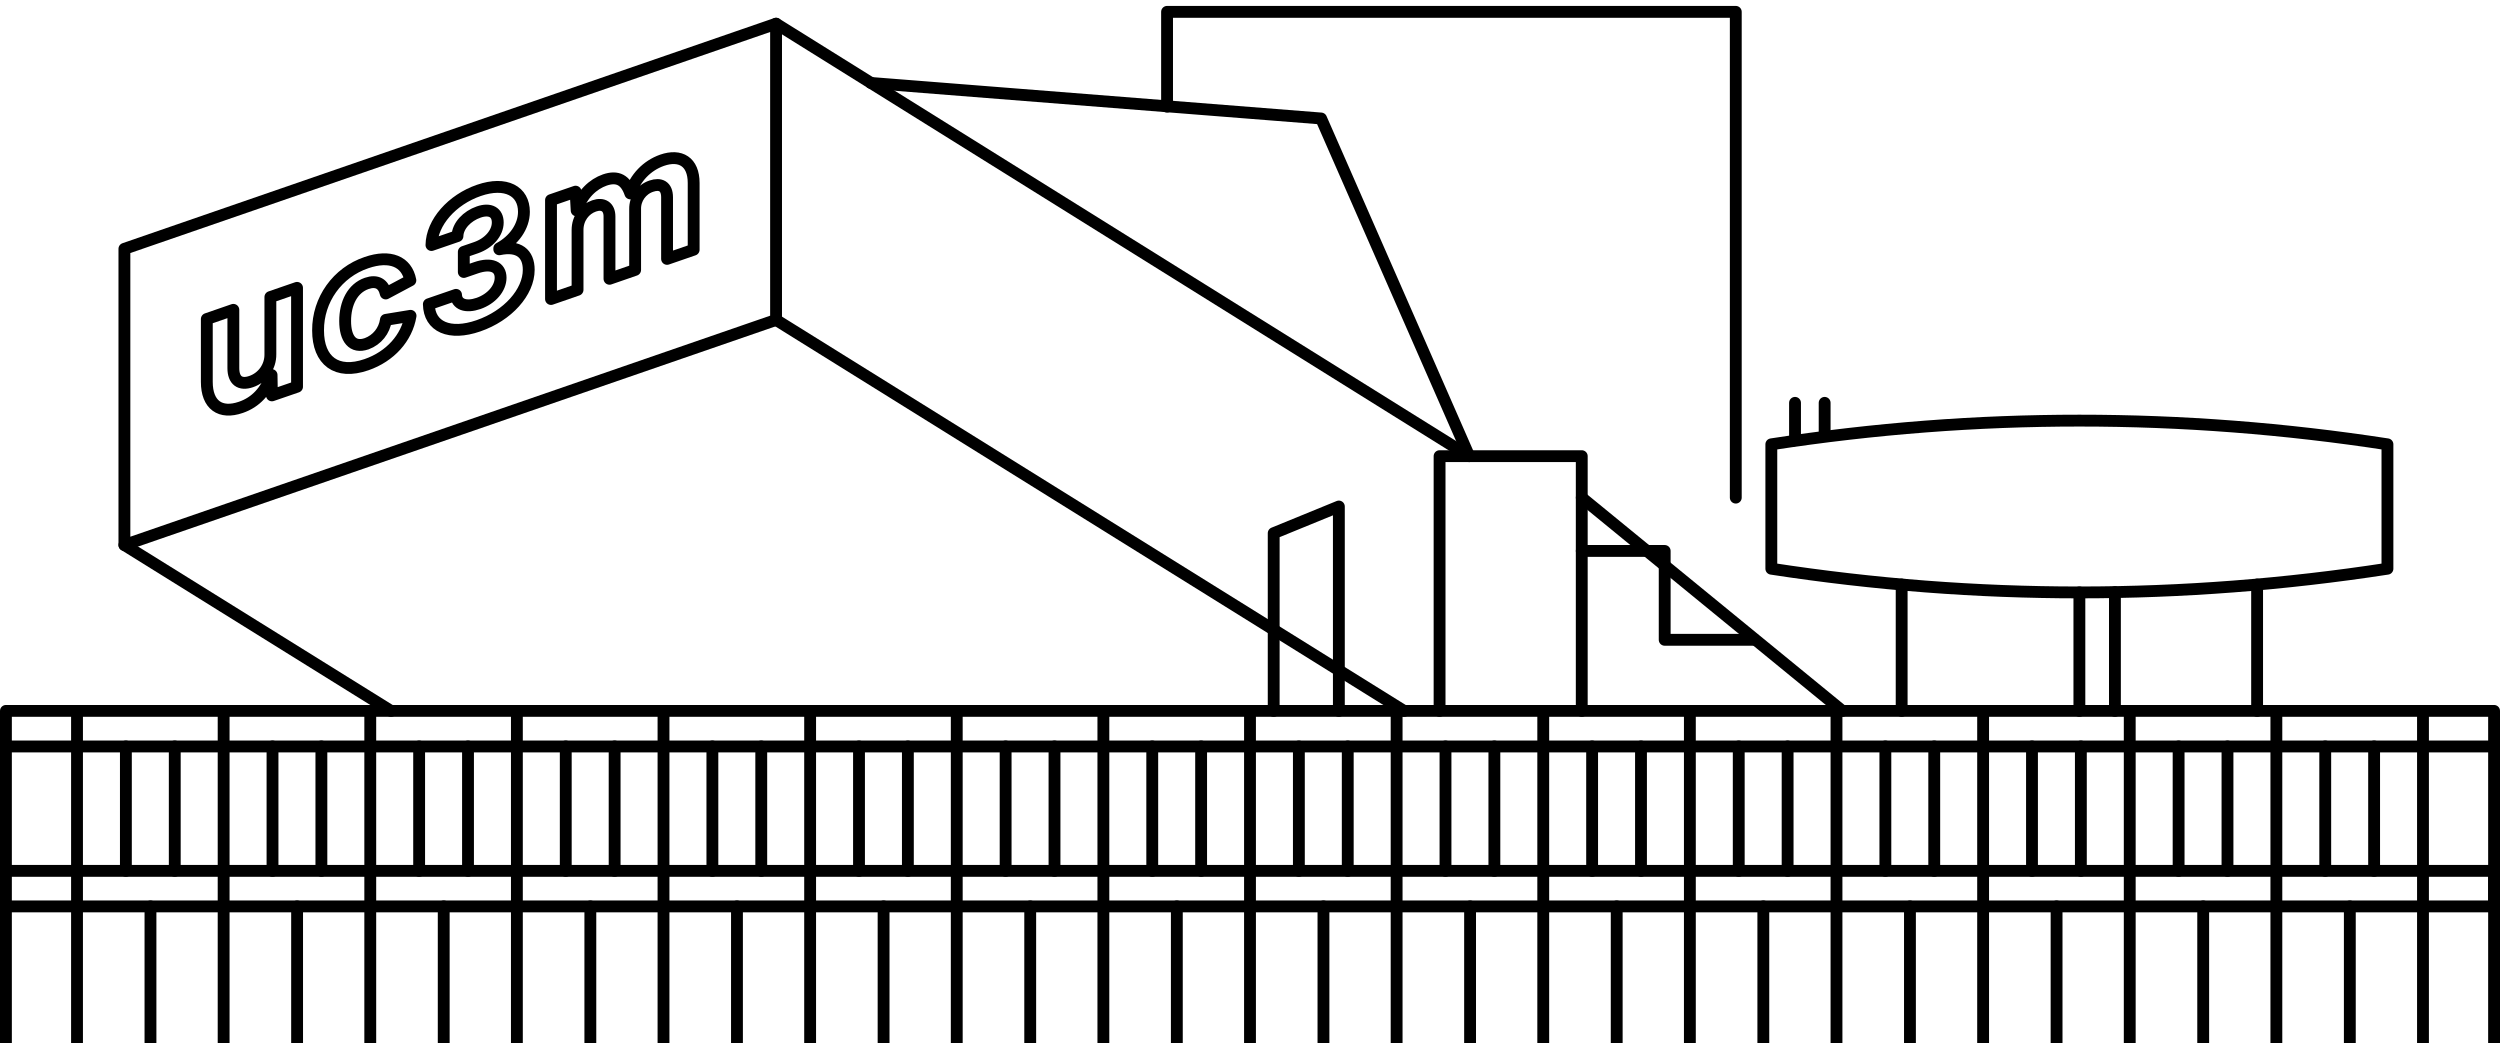
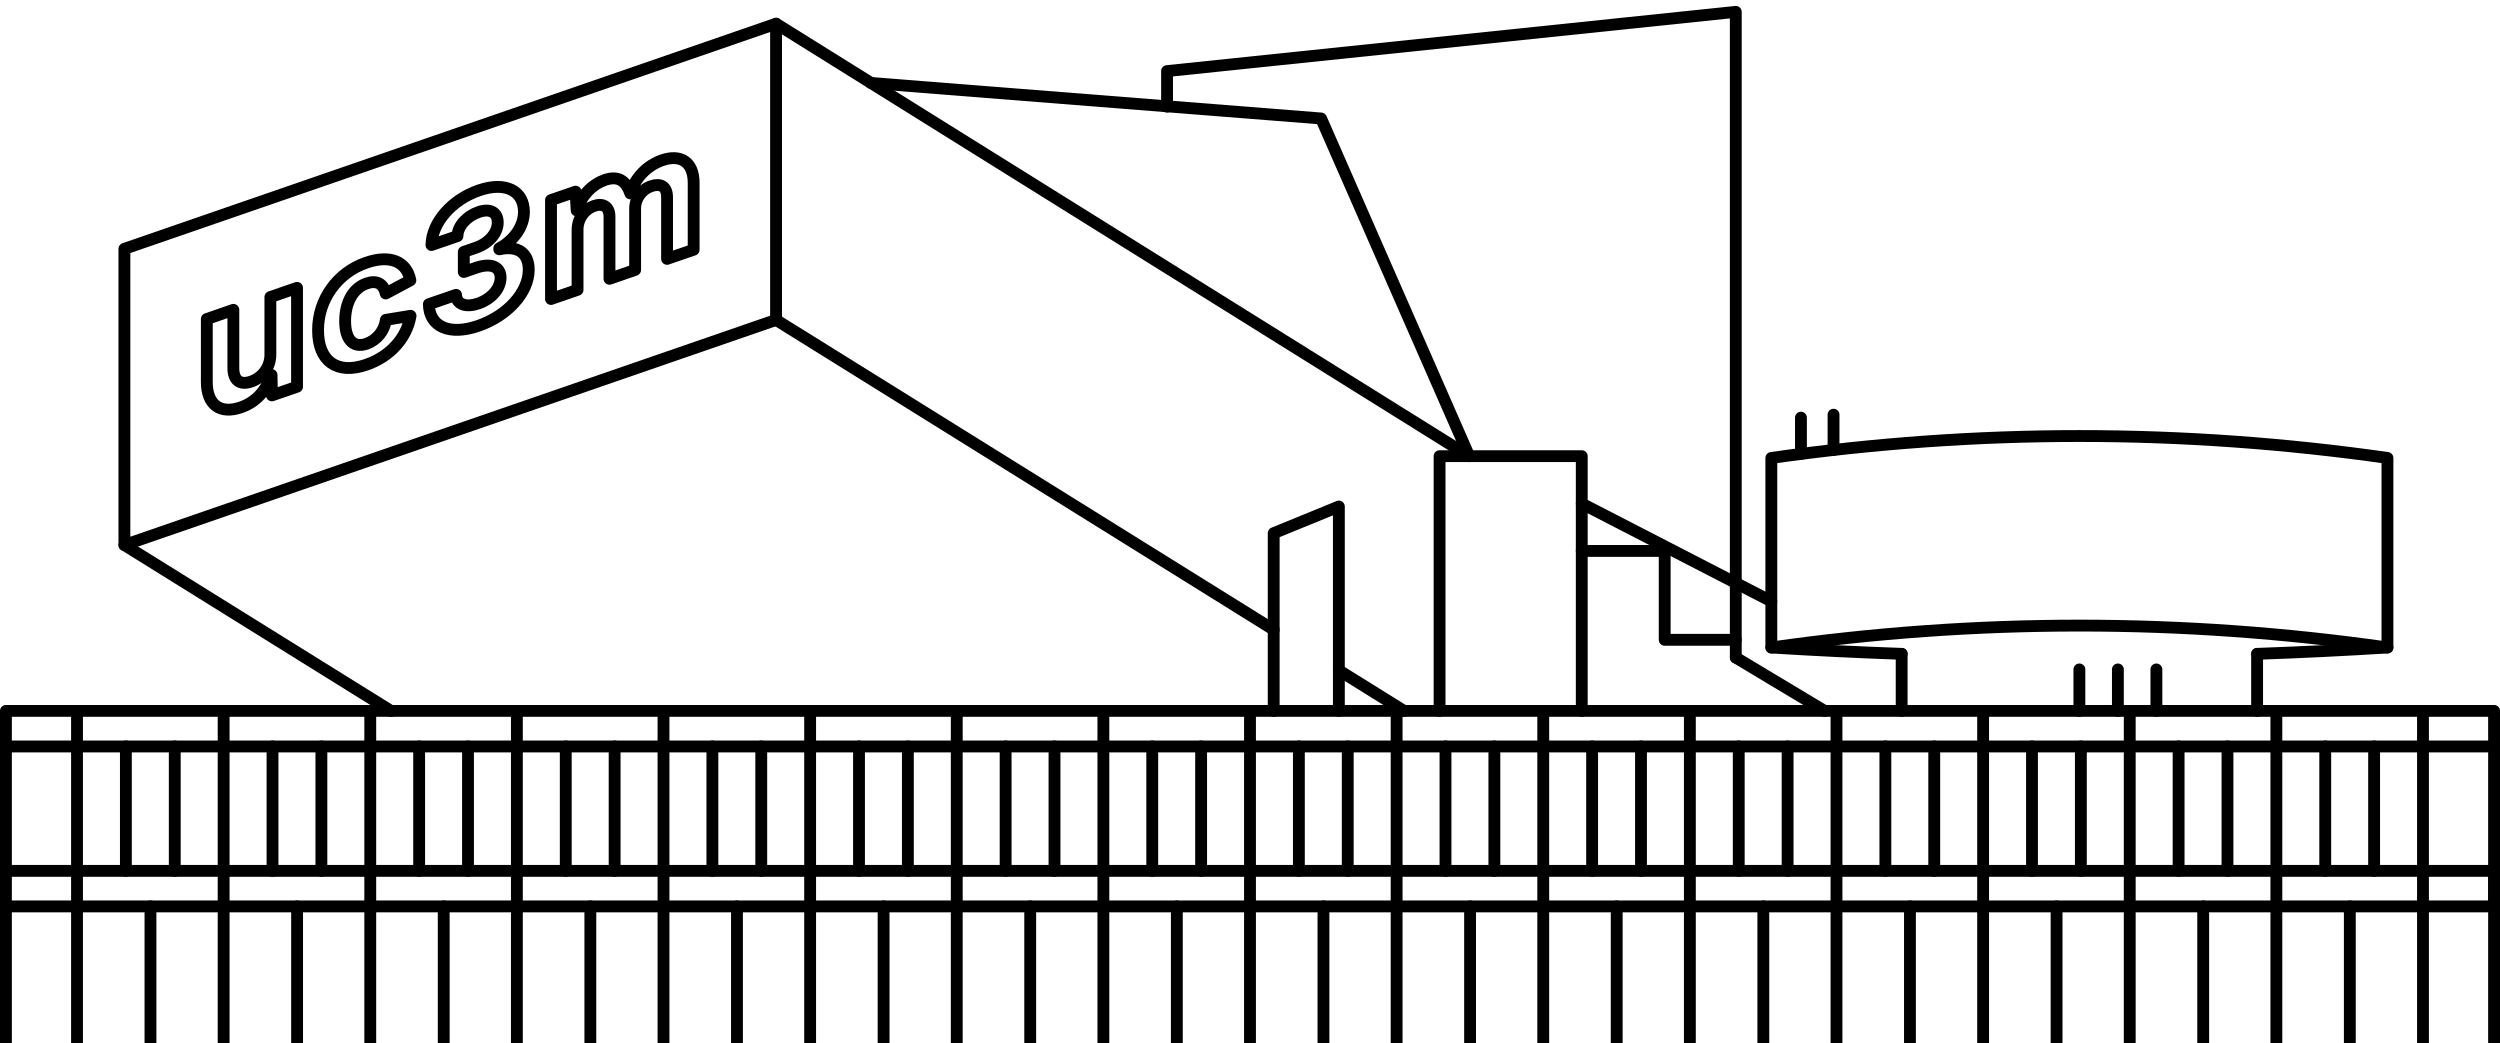
<svg xmlns="http://www.w3.org/2000/svg" fill="none" stroke="currentColor" stroke-linecap="round" stroke-linejoin="round" stroke-width="2" viewBox="-1 -1 422 176">
  <path d="M0 175v-56h420v56" />
  <path d="M0 125h420" />
  <path d="M0 146h420v6H0" />
  <path d="M12 175v-56m24.75 56v-56m24.75 56v-56m24.75 56v-56M111 175v-56m24.75 56v-56m24.75 56v-56m24.75 56v-56M210 175v-56m24.75 56v-56m24.75 56v-56m24.75 56v-56M309 175v-56m24.75 56v-56m24.75 56v-56m24.75 56v-56M408 175v-56" />
  <path d="M20.25 146v-21m8.25 21v-21M45 146v-21m8.25 21v-21m16.5 21v-21M78 146v-21m16.5 21v-21m8.25 21v-21m16.5 21v-21m8.25 21v-21m16.5 21v-21m8.25 21v-21m16.5 21v-21m8.25 21v-21m16.5 21v-21m8.25 21v-21m16.5 21v-21m8.25 21v-21m16.5 21v-21m8.25 21v-21m16.5 21v-21m8.25 21v-21m16.5 21v-21m8.25 21v-21m16.5 21v-21m8.25 21v-21m16.5 21v-21m8.25 21v-21m16.5 21v-21m8.25 21v-21m16.5 21v-21m8.25 21v-21" />
  <path d="M24.4 175v-23m24.75 23v-23m24.75 23v-23m24.75 23v-23m24.75 23v-23m24.75 23v-23m24.75 23v-23m24.75 23v-23m24.75 23v-23m24.75 23v-23m24.75 23v-23m24.75 23v-23m24.75 23v-23m24.75 23v-23m24.75 23v-23m24.75 23v-23" />
  <path d="M20 91V41L130 3v50Z" />
  <path d="m130 3 117 73" />
-   <path d="m130 53 106 66" />
+   <path d="m130 53 84 52.3" />
+   <path d="m225 112.15 11 6.85" />
  <path d="m146 13 76 6 25 57" />
  <path d="m20 91 45 28" />
-   <path d="M196 17V1h96v82" />
+   <path d="M196 17v-6l96-10v109" />
  <path d="M214 119V89l11-4.5V119" />
  <path d="M242 119V76h24v43" />
-   <path d="M266 92h14v15h15" />
-   <path d="m266 83 44 36" />
-   <path d="M298 95V74q52-8 104 0v21q-52 8-104 0" />
-   <path d="M320 119V97.67M380 119V97.67" />
-   <path d="M350 119V99m6 20V98.95" />
-   <path d="M302 73v-6m5 5.5V67" />
+   <path d="M266 92h14v15h12" />
+   <path d="m266 84 32 16.5" />
+   <path d="m292 110 15 9" />
+   <path d="M298 108.3v-32q52-7.4 104 0v32q-52-7.4-104 0" />
+   <path d="M298 108.3q11 .68 22 1.07m60 0q11-.39 22-1.07" />
+   <path d="M320 119v-9.63m60 9.63v-9.63" />
+   <path d="M350 119v-7m6.5 7v-7m6.5 7v-7" />
+   <path d="M303 75.62V69.5m5.5 5.46V69" />
  <path d="M39.66 67.76c2.54-.87 4.24-2.78 5.18-5.46l.06 3.44 4.24-1.46V47.59l-4.5 1.55v9.66a4.8 4.8 0 0 1-3.24 4.61c-1.88.65-3.01-.19-3.01-2.27V51.3l-4.48 1.55v10.61c0 3.91 2.28 5.5 5.75 4.3" />
  <path d="M60.86 60.56c4-1.38 6.82-4.52 7.44-8.25l-4.16.68a5 5 0 0 1-3.24 4.03c-2.39.83-3.64-.85-3.64-3.83 0-3.02 1.25-5.52 3.64-6.35 1.73-.6 2.84.09 3.21 1.7l4.16-2.22c-.62-3.21-3.46-4.35-7.41-2.99a12 12 0 0 0-8.17 11.45c0 5.14 3.14 7.52 8.17 5.78" />
  <path d="M79.75 54c4.96-1.71 8.5-5.67 8.5-9.46 0-2.76-1.73-4.15-4.97-3.46v-.16c2.46-1.33 4.16-3.68 4.16-6.17 0-3.48-3.04-5.19-7.61-3.61-4.52 1.56-7.94 5.4-8 9.22l4.39-1.51c.04-1.75 1.64-3.39 3.58-4.06 1.93-.67 3.22.05 3.22 1.77 0 1.77-1.5 3.5-3.67 4.25l-2.06.71v3.39l2.06-.71c2.58-.89 4.15-.15 4.15 1.68 0 1.81-1.54 3.58-3.73 4.34-2.11.73-3.72.19-3.79-1.45l-4.59 1.58c.06 3.85 3.53 5.32 8.36 3.65" />
  <path d="m92.01 49.47 4.48-1.55V37.83c0-2 1.21-3.52 2.79-4.07 1.52-.53 2.6.15 2.6 1.78v10.52l4.33-1.5V34.29a4 4 0 0 1 2.74-3.87c1.51-.52 2.65 0 2.65 1.88v10.4l4.49-1.55V29.89c0-3.62-2.27-4.9-5.33-3.84a8.6 8.6 0 0 0-5.36 5.6c-.78-2.27-2.16-3-4.3-2.27-2 .7-3.86 2.4-4.76 5.14l-.18-3.17-4.15 1.43Z" />
</svg>
